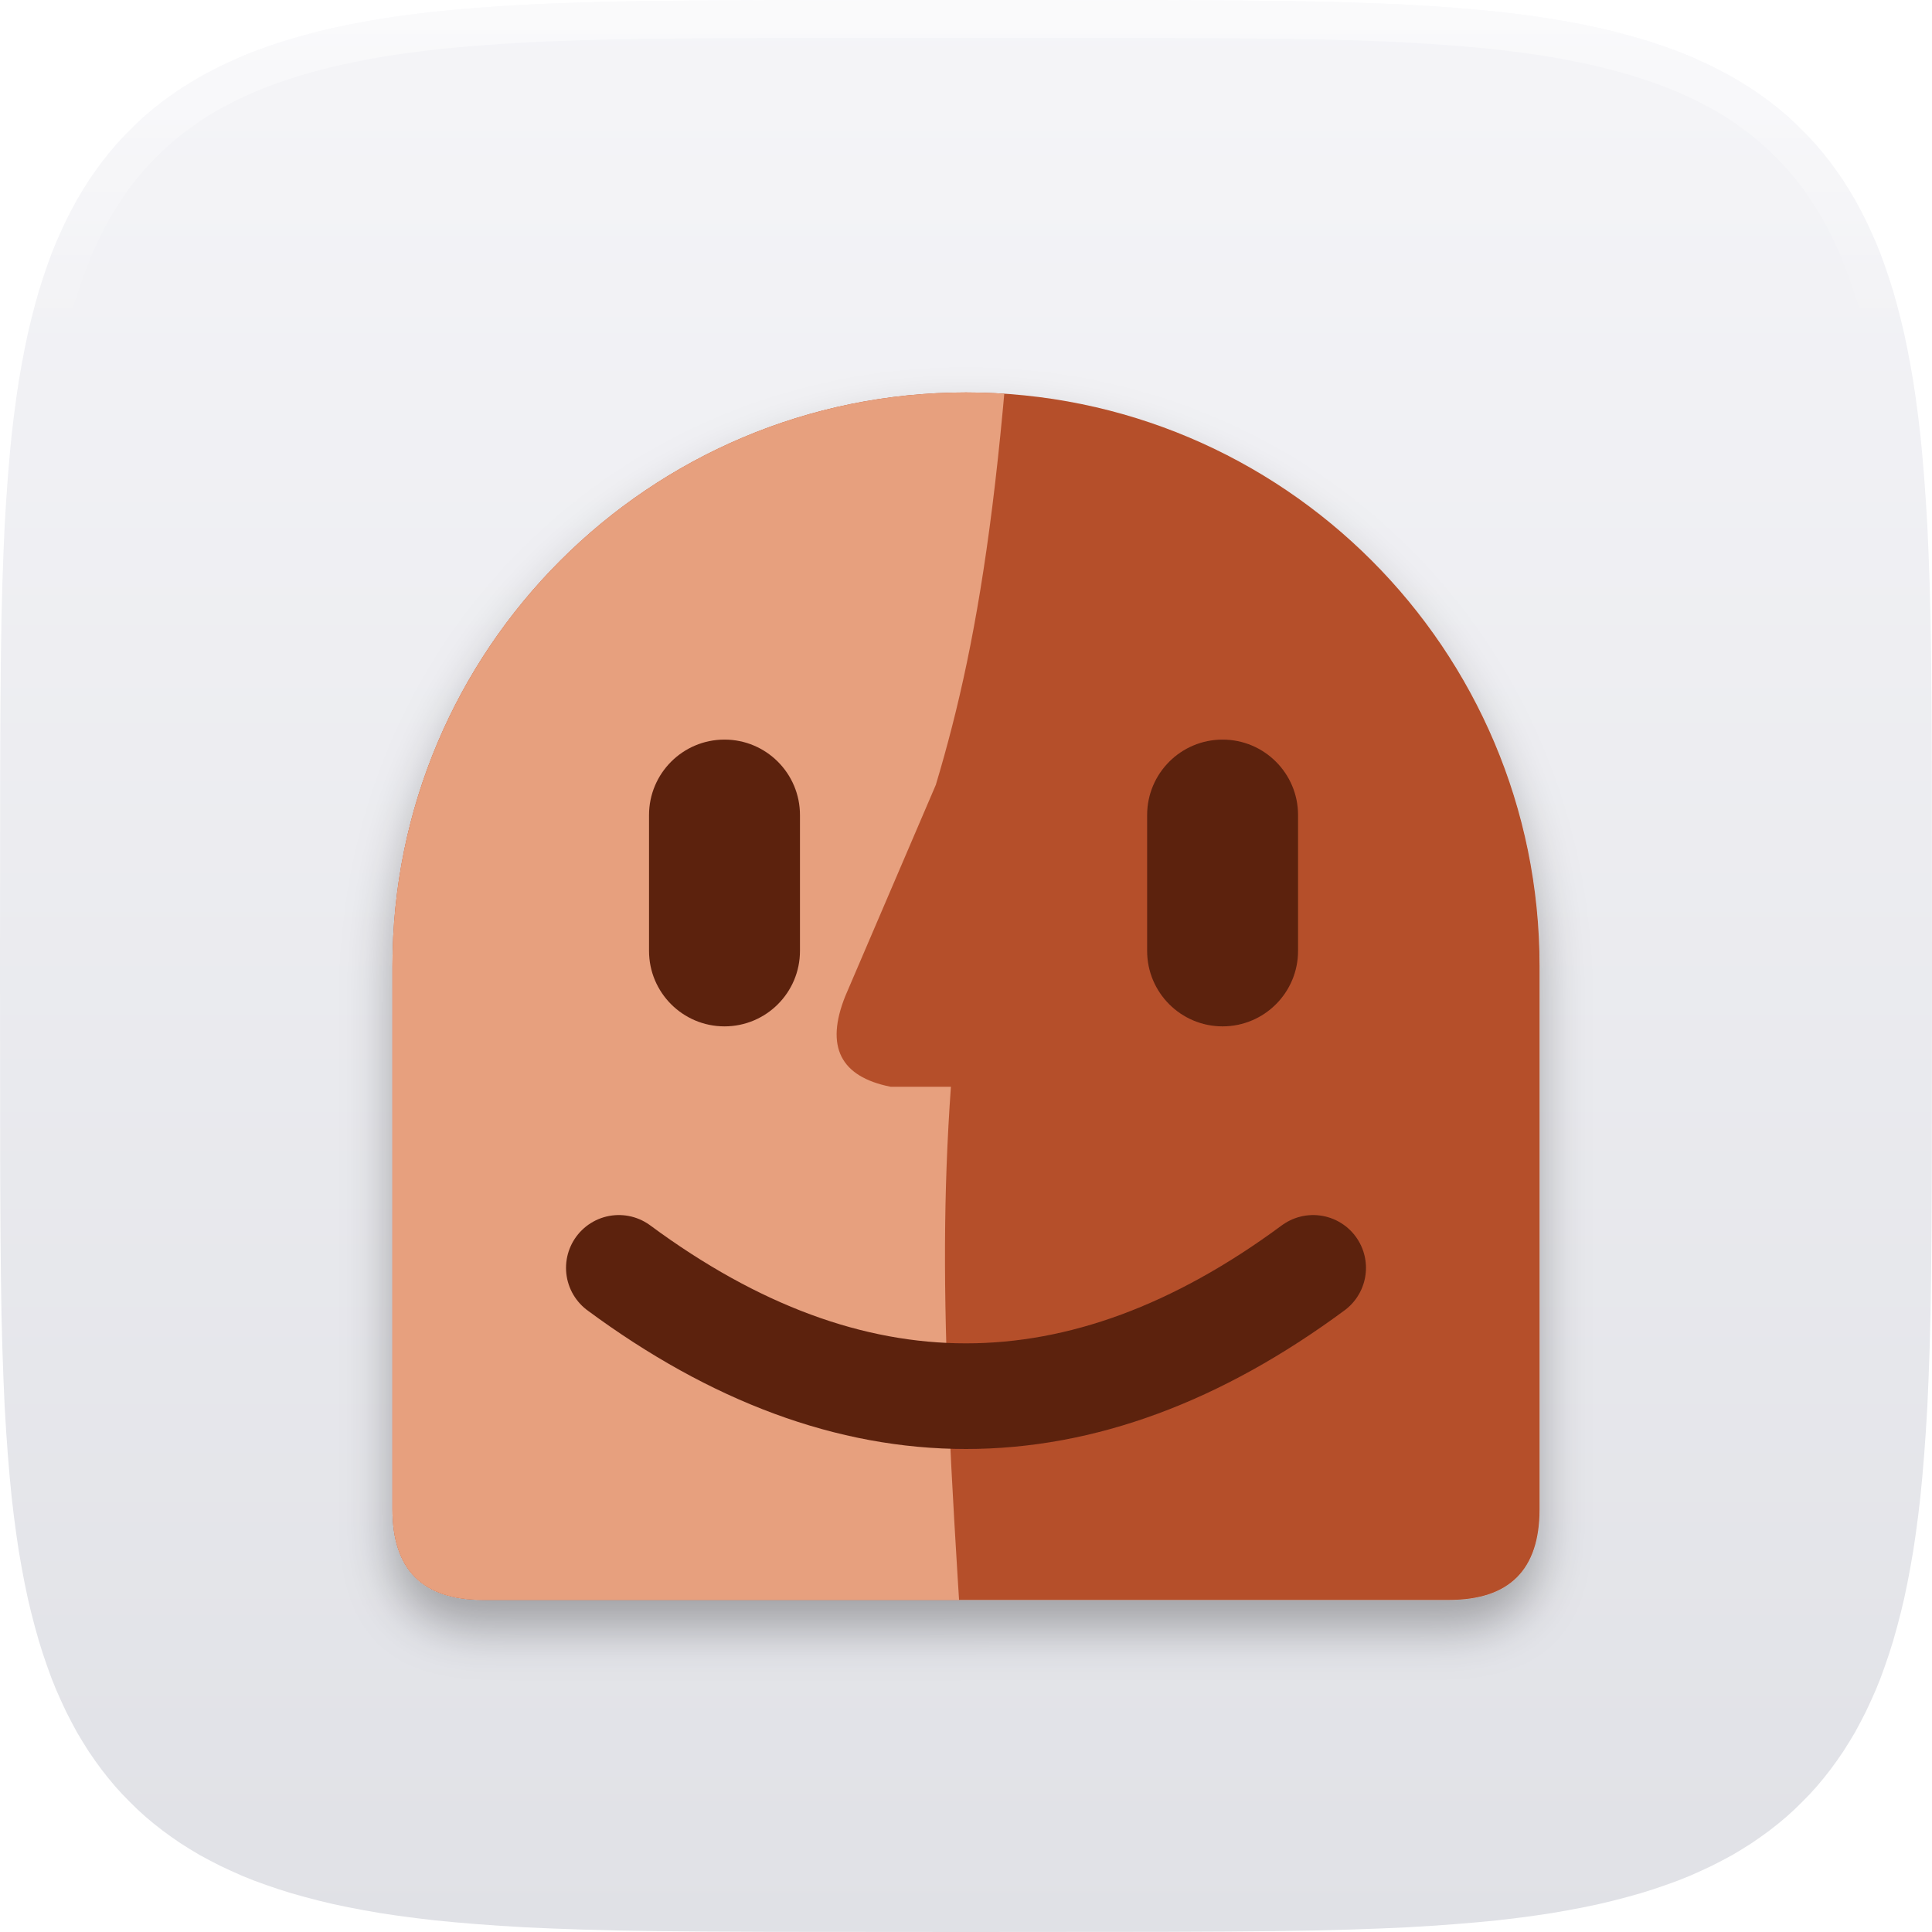
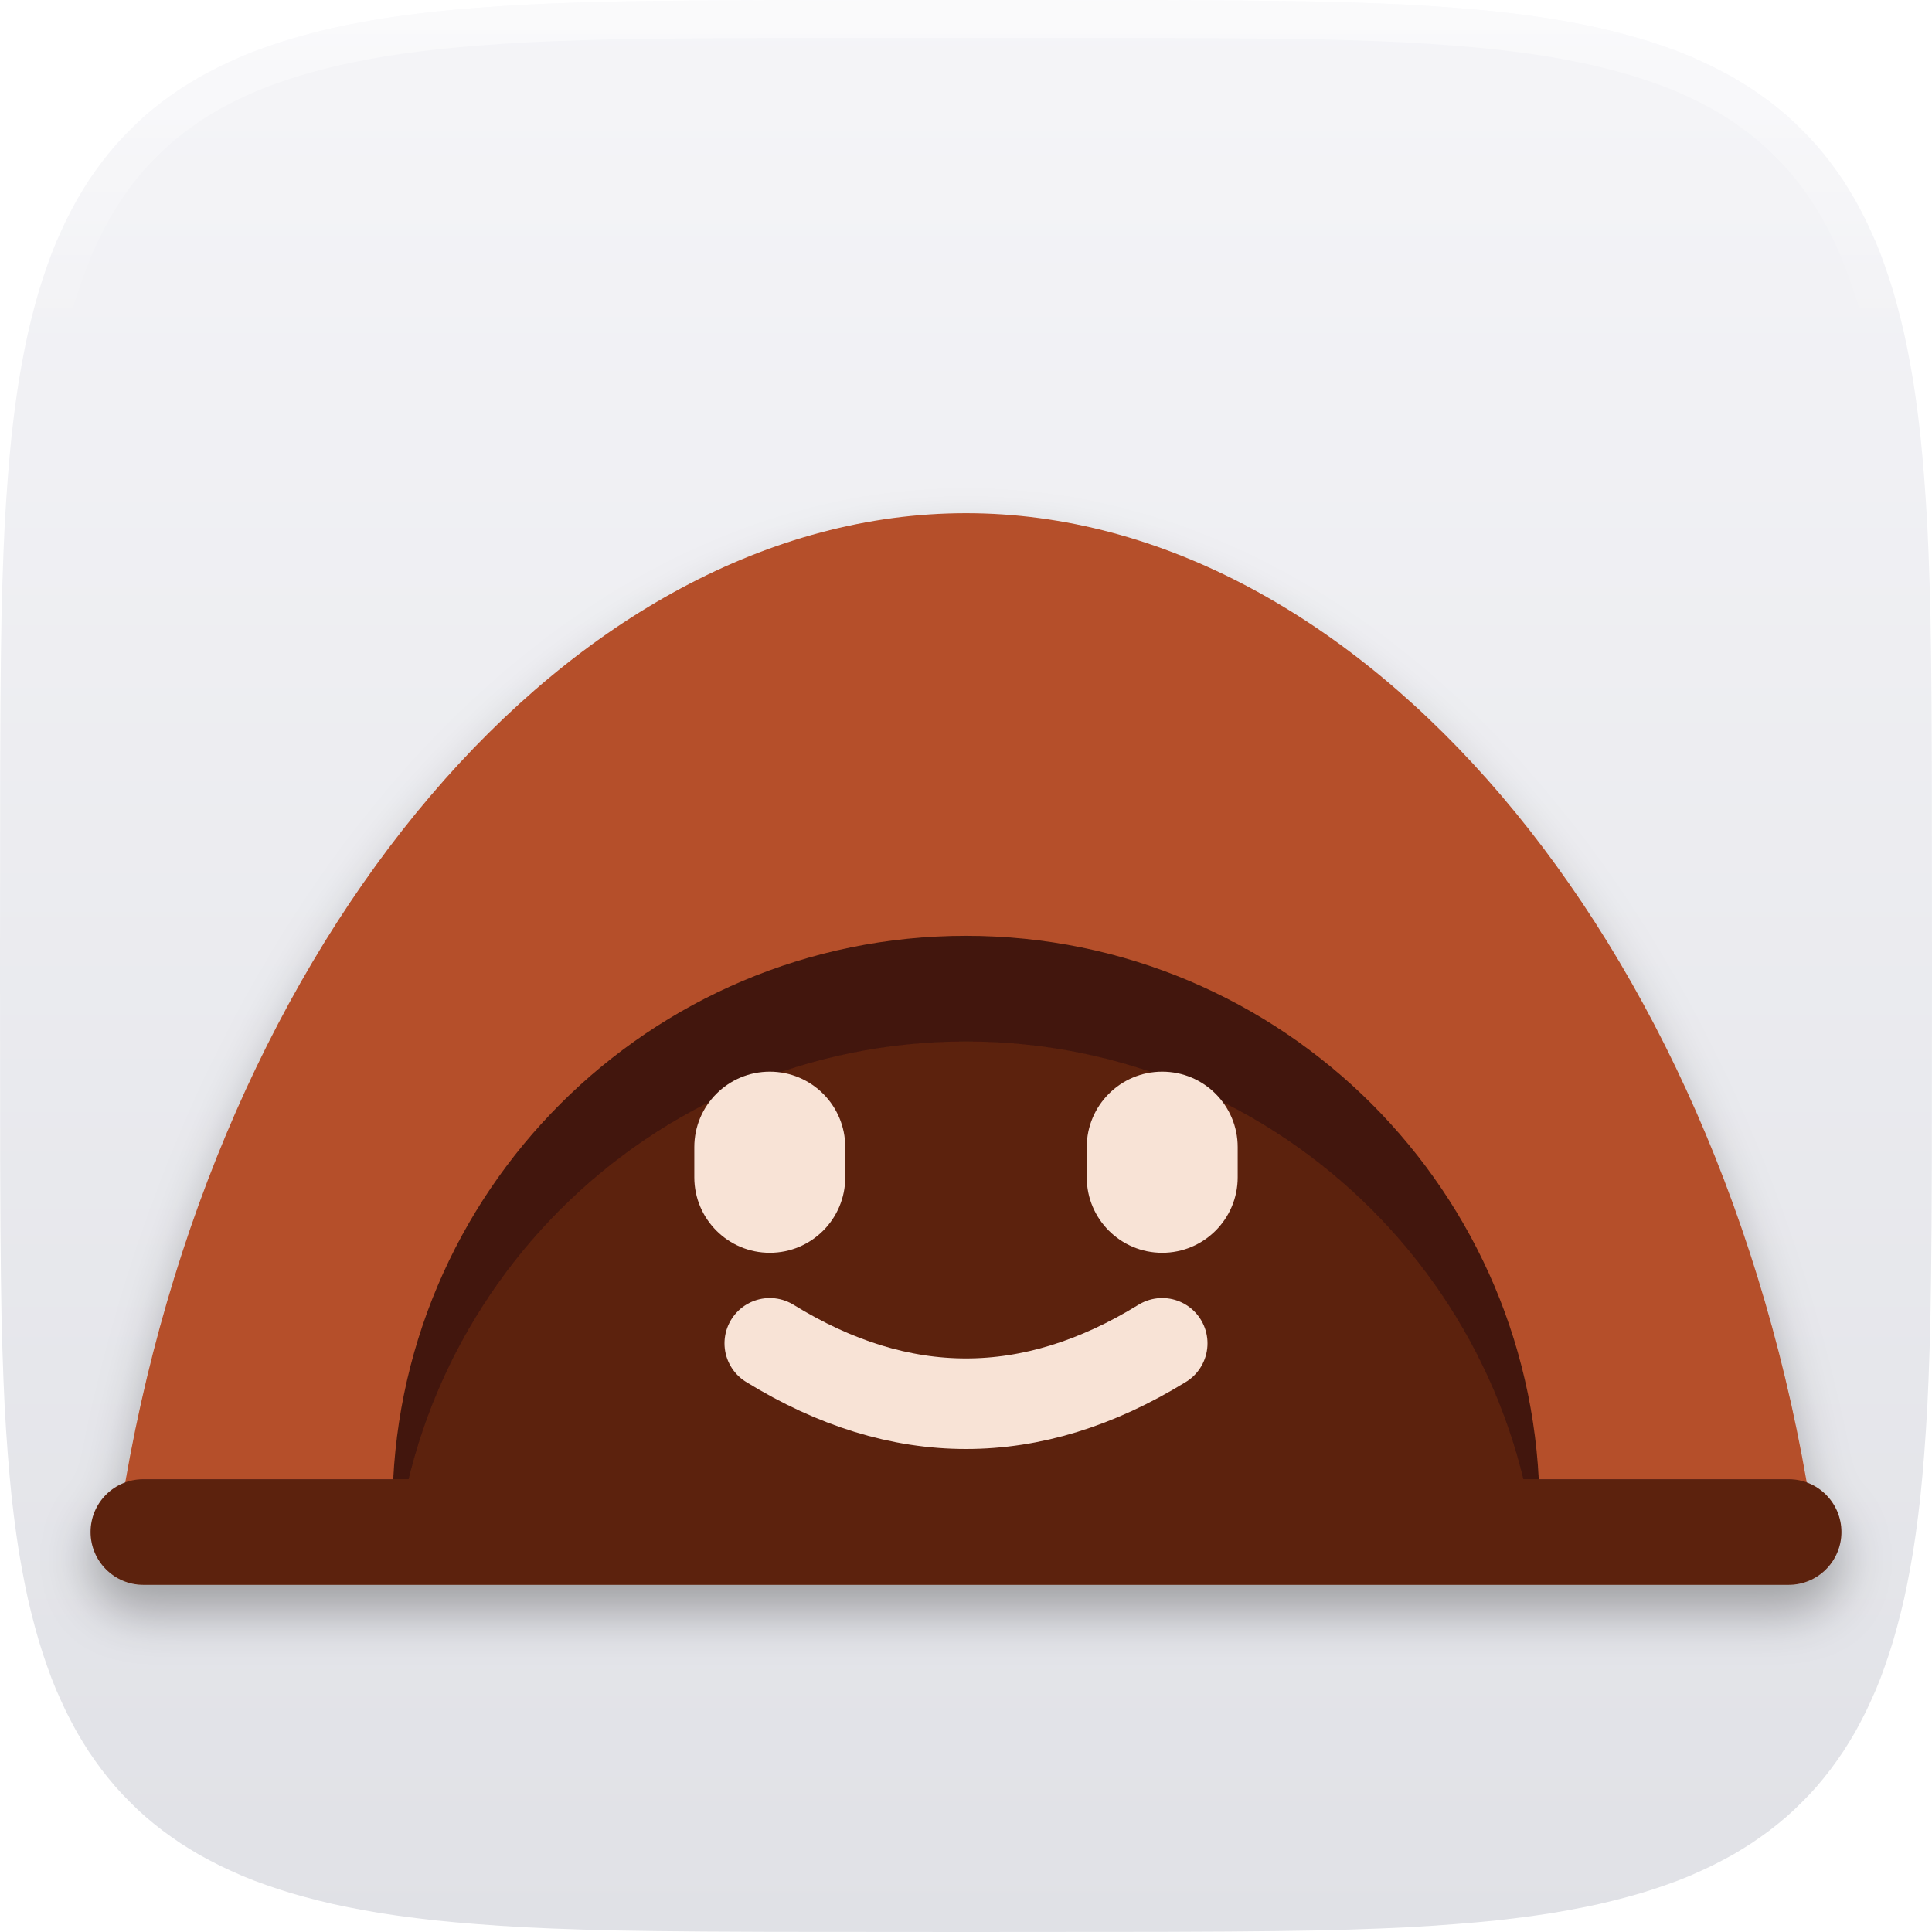
<svg xmlns="http://www.w3.org/2000/svg" width="128" height="128" viewBox="0 0 128 128">
  <defs>
    <linearGradient id="base" x1="0" y1="0" x2="0" y2="1">
      <stop offset="0" stop-color="#F5F5F8" />
      <stop offset="1" stop-color="#E0E1E6" />
    </linearGradient>
    <linearGradient id="hl" gradientUnits="userSpaceOnUse" x1="0" y1="0" x2="0" y2="22">
      <stop offset="0" stop-color="#FFFFFF" stop-opacity="0.5" />
      <stop offset="1" stop-color="#FFFFFF" stop-opacity="0" />
    </linearGradient>
    <clipPath id="tile">
      <path d="M128.00 64.00 L127.99 77.00 L127.97 81.35 L127.94 84.54 L127.90 87.15 L127.84 89.40 L127.77 91.40 L127.69 93.20 L127.59 94.86 L127.48 96.39 L127.36 97.82 L127.23 99.17 L127.08 100.44 L126.92 101.65 L126.75 102.79 L126.56 103.88 L126.36 104.93 L126.15 105.93 L125.92 106.89 L125.68 107.81 L125.43 108.70 L125.16 109.56 L124.88 110.38 L124.59 111.18 L124.28 111.95 L123.95 112.69 L123.62 113.40 L123.26 114.10 L122.90 114.77 L122.51 115.42 L122.12 116.04 L121.70 116.65 L121.27 117.24 L120.83 117.80 L120.37 118.35 L119.89 118.88 L119.39 119.39 L118.88 119.89 L118.35 120.37 L117.80 120.83 L117.24 121.27 L116.65 121.70 L116.04 122.12 L115.42 122.51 L114.77 122.90 L114.10 123.26 L113.40 123.62 L112.69 123.95 L111.95 124.28 L111.18 124.59 L110.38 124.88 L109.56 125.16 L108.70 125.43 L107.81 125.68 L106.89 125.92 L105.93 126.15 L104.93 126.36 L103.88 126.56 L102.79 126.75 L101.65 126.92 L100.44 127.08 L99.17 127.23 L97.82 127.36 L96.39 127.48 L94.86 127.59 L93.20 127.69 L91.40 127.77 L89.40 127.84 L87.15 127.90 L84.54 127.94 L81.35 127.97 L77.00 127.99 L64.00 128.00 L51.00 127.99 L46.65 127.97 L43.46 127.94 L40.85 127.90 L38.60 127.84 L36.60 127.77 L34.80 127.69 L33.14 127.59 L31.61 127.48 L30.18 127.36 L28.83 127.23 L27.56 127.08 L26.35 126.92 L25.21 126.75 L24.12 126.56 L23.07 126.36 L22.07 126.15 L21.11 125.92 L20.19 125.68 L19.30 125.43 L18.44 125.16 L17.62 124.88 L16.82 124.59 L16.05 124.28 L15.31 123.95 L14.60 123.62 L13.90 123.26 L13.23 122.90 L12.58 122.51 L11.96 122.12 L11.35 121.70 L10.76 121.27 L10.20 120.83 L9.65 120.37 L9.12 119.89 L8.61 119.39 L8.11 118.88 L7.63 118.35 L7.17 117.80 L6.73 117.24 L6.30 116.65 L5.88 116.04 L5.49 115.42 L5.10 114.77 L4.74 114.10 L4.38 113.40 L4.05 112.69 L3.72 111.95 L3.41 111.18 L3.12 110.38 L2.84 109.56 L2.57 108.70 L2.32 107.81 L2.08 106.89 L1.85 105.93 L1.64 104.93 L1.44 103.88 L1.25 102.79 L1.08 101.65 L0.92 100.44 L0.77 99.17 L0.64 97.82 L0.52 96.39 L0.41 94.86 L0.31 93.20 L0.23 91.40 L0.16 89.40 L0.10 87.15 L0.06 84.54 L0.03 81.35 L0.01 77.00 L0.00 64.00 L0.01 51.00 L0.03 46.65 L0.06 43.46 L0.10 40.85 L0.16 38.60 L0.23 36.60 L0.31 34.80 L0.41 33.14 L0.52 31.61 L0.64 30.18 L0.77 28.83 L0.92 27.56 L1.08 26.35 L1.25 25.21 L1.44 24.12 L1.64 23.07 L1.85 22.07 L2.08 21.11 L2.32 20.19 L2.57 19.30 L2.84 18.44 L3.12 17.62 L3.41 16.82 L3.72 16.05 L4.05 15.31 L4.38 14.60 L4.74 13.90 L5.10 13.23 L5.49 12.58 L5.88 11.96 L6.30 11.35 L6.73 10.76 L7.17 10.20 L7.63 9.65 L8.11 9.12 L8.61 8.61 L9.12 8.11 L9.65 7.63 L10.20 7.17 L10.76 6.73 L11.35 6.30 L11.96 5.88 L12.58 5.49 L13.23 5.10 L13.90 4.74 L14.60 4.38 L15.31 4.05 L16.05 3.72 L16.82 3.41 L17.62 3.12 L18.44 2.84 L19.30 2.57 L20.19 2.32 L21.11 2.08 L22.07 1.85 L23.07 1.64 L24.12 1.44 L25.21 1.25 L26.35 1.08 L27.56 0.92 L28.83 0.77 L30.18 0.64 L31.61 0.52 L33.14 0.41 L34.80 0.31 L36.60 0.23 L38.60 0.16 L40.85 0.10 L43.46 0.06 L46.65 0.03 L51.00 0.01 L64.00 0.00 L77.00 0.01 L81.35 0.03 L84.54 0.06 L87.15 0.10 L89.40 0.16 L91.40 0.23 L93.20 0.31 L94.86 0.41 L96.39 0.52 L97.82 0.64 L99.17 0.77 L100.44 0.92 L101.65 1.08 L102.79 1.25 L103.88 1.44 L104.93 1.64 L105.93 1.85 L106.89 2.08 L107.81 2.32 L108.70 2.57 L109.56 2.84 L110.38 3.12 L111.18 3.41 L111.95 3.72 L112.69 4.05 L113.40 4.38 L114.10 4.74 L114.77 5.10 L115.42 5.49 L116.04 5.88 L116.65 6.30 L117.24 6.73 L117.80 7.17 L118.35 7.63 L118.88 8.11 L119.39 8.61 L119.89 9.12 L120.37 9.65 L120.83 10.20 L121.27 10.76 L121.70 11.35 L122.12 11.96 L122.51 12.58 L122.90 13.23 L123.26 13.90 L123.62 14.60 L123.95 15.31 L124.28 16.05 L124.59 16.82 L124.88 17.62 L125.16 18.44 L125.43 19.30 L125.68 20.19 L125.92 21.11 L126.15 22.07 L126.36 23.07 L126.56 24.12 L126.75 25.21 L126.92 26.35 L127.08 27.56 L127.23 28.83 L127.36 30.18 L127.48 31.61 L127.59 33.14 L127.69 34.80 L127.77 36.60 L127.84 38.60 L127.90 40.85 L127.94 43.46 L127.97 46.65 L127.99 51.00 Z" />
    </clipPath>
    <filter id="drop" x="-30%" y="-30%" width="160%" height="170%">
      <feDropShadow dx="0" dy="1.8" stdDeviation="1.6" flood-color="#000000" flood-opacity="0.3" />
    </filter>
-     <clipPath id="head">
-       <path d="M26 100 V64 A38 38 0 0 1 102 64 V100 Q102 106 96 106 H32 Q26 106 26 100 Z" />
+     <clipPath id="hole">
+       <path d="M26 100 A38 38 0 0 1 102 100 Z" />
    </clipPath>
  </defs>
  <path d="M128.00 64.00 L127.99 77.00 L127.97 81.35 L127.94 84.54 L127.90 87.15 L127.84 89.40 L127.77 91.40 L127.69 93.20 L127.59 94.86 L127.48 96.39 L127.36 97.82 L127.23 99.17 L127.08 100.44 L126.92 101.65 L126.75 102.79 L126.56 103.88 L126.36 104.93 L126.15 105.93 L125.92 106.89 L125.68 107.81 L125.43 108.70 L125.16 109.56 L124.88 110.38 L124.59 111.18 L124.28 111.95 L123.95 112.69 L123.62 113.40 L123.26 114.10 L122.90 114.77 L122.51 115.42 L122.12 116.04 L121.70 116.65 L121.27 117.24 L120.83 117.80 L120.37 118.35 L119.89 118.88 L119.39 119.39 L118.88 119.89 L118.35 120.37 L117.80 120.83 L117.24 121.27 L116.65 121.70 L116.04 122.12 L115.42 122.51 L114.77 122.90 L114.10 123.26 L113.40 123.62 L112.69 123.95 L111.95 124.28 L111.18 124.59 L110.38 124.88 L109.56 125.16 L108.70 125.43 L107.81 125.68 L106.89 125.92 L105.93 126.15 L104.93 126.36 L103.88 126.56 L102.79 126.75 L101.65 126.92 L100.44 127.08 L99.17 127.23 L97.82 127.36 L96.39 127.48 L94.86 127.59 L93.20 127.69 L91.40 127.77 L89.40 127.84 L87.15 127.90 L84.54 127.94 L81.35 127.97 L77.00 127.99 L64.00 128.00 L51.00 127.99 L46.65 127.97 L43.46 127.94 L40.85 127.90 L38.60 127.84 L36.60 127.77 L34.80 127.69 L33.14 127.59 L31.61 127.48 L30.18 127.36 L28.83 127.23 L27.56 127.08 L26.35 126.92 L25.21 126.75 L24.12 126.56 L23.07 126.36 L22.07 126.15 L21.11 125.92 L20.19 125.68 L19.30 125.43 L18.44 125.16 L17.62 124.88 L16.82 124.59 L16.05 124.28 L15.31 123.95 L14.60 123.62 L13.90 123.26 L13.23 122.90 L12.58 122.51 L11.96 122.12 L11.35 121.70 L10.76 121.27 L10.20 120.83 L9.65 120.37 L9.12 119.89 L8.61 119.39 L8.11 118.88 L7.63 118.35 L7.17 117.80 L6.73 117.24 L6.30 116.65 L5.88 116.04 L5.49 115.42 L5.10 114.77 L4.74 114.10 L4.38 113.40 L4.05 112.69 L3.72 111.95 L3.41 111.18 L3.12 110.38 L2.84 109.56 L2.57 108.70 L2.32 107.81 L2.08 106.89 L1.85 105.93 L1.64 104.93 L1.44 103.88 L1.25 102.79 L1.08 101.65 L0.92 100.44 L0.77 99.17 L0.64 97.82 L0.52 96.39 L0.41 94.86 L0.31 93.20 L0.23 91.40 L0.16 89.40 L0.10 87.15 L0.06 84.54 L0.03 81.35 L0.01 77.00 L0.00 64.00 L0.01 51.00 L0.03 46.65 L0.06 43.46 L0.10 40.85 L0.16 38.60 L0.23 36.60 L0.31 34.80 L0.41 33.14 L0.52 31.61 L0.64 30.18 L0.77 28.83 L0.92 27.56 L1.08 26.35 L1.25 25.21 L1.44 24.12 L1.64 23.07 L1.85 22.07 L2.08 21.11 L2.32 20.19 L2.57 19.30 L2.84 18.44 L3.12 17.62 L3.41 16.82 L3.72 16.05 L4.05 15.31 L4.38 14.60 L4.74 13.90 L5.10 13.23 L5.49 12.58 L5.88 11.96 L6.30 11.35 L6.73 10.76 L7.17 10.20 L7.63 9.65 L8.11 9.12 L8.61 8.61 L9.12 8.11 L9.65 7.63 L10.20 7.17 L10.76 6.73 L11.35 6.30 L11.96 5.88 L12.58 5.49 L13.23 5.10 L13.90 4.74 L14.60 4.38 L15.31 4.05 L16.05 3.72 L16.82 3.41 L17.62 3.12 L18.44 2.84 L19.30 2.57 L20.19 2.32 L21.11 2.08 L22.07 1.85 L23.07 1.64 L24.12 1.44 L25.21 1.25 L26.35 1.08 L27.56 0.92 L28.83 0.77 L30.18 0.64 L31.61 0.52 L33.14 0.41 L34.80 0.31 L36.60 0.23 L38.60 0.16 L40.85 0.10 L43.46 0.06 L46.65 0.03 L51.00 0.01 L64.00 0.00 L77.00 0.01 L81.35 0.03 L84.54 0.06 L87.15 0.10 L89.40 0.16 L91.40 0.23 L93.20 0.31 L94.86 0.41 L96.39 0.52 L97.82 0.64 L99.17 0.77 L100.44 0.92 L101.65 1.08 L102.79 1.25 L103.88 1.44 L104.93 1.64 L105.93 1.85 L106.89 2.08 L107.81 2.32 L108.70 2.57 L109.56 2.84 L110.38 3.12 L111.18 3.41 L111.95 3.72 L112.69 4.05 L113.40 4.38 L114.10 4.74 L114.77 5.10 L115.42 5.49 L116.04 5.88 L116.65 6.30 L117.24 6.73 L117.80 7.17 L118.35 7.63 L118.88 8.11 L119.39 8.61 L119.89 9.12 L120.37 9.65 L120.83 10.20 L121.27 10.76 L121.70 11.35 L122.12 11.96 L122.51 12.58 L122.90 13.23 L123.26 13.90 L123.62 14.60 L123.95 15.31 L124.28 16.05 L124.59 16.82 L124.88 17.62 L125.16 18.44 L125.43 19.30 L125.68 20.19 L125.92 21.11 L126.15 22.07 L126.36 23.07 L126.56 24.12 L126.75 25.21 L126.92 26.35 L127.08 27.56 L127.23 28.83 L127.36 30.18 L127.48 31.61 L127.59 33.14 L127.69 34.80 L127.77 36.60 L127.84 38.60 L127.90 40.85 L127.94 43.46 L127.97 46.65 L127.99 51.00 Z" fill="url(#base)" />
  <g clip-path="url(#tile)">
    <path d="M128.00 64.00 L127.99 77.00 L127.97 81.35 L127.94 84.54 L127.90 87.15 L127.84 89.40 L127.77 91.40 L127.69 93.20 L127.59 94.86 L127.48 96.39 L127.36 97.82 L127.23 99.17 L127.08 100.44 L126.92 101.65 L126.75 102.79 L126.56 103.88 L126.36 104.93 L126.15 105.93 L125.92 106.89 L125.68 107.81 L125.43 108.70 L125.16 109.56 L124.88 110.38 L124.59 111.18 L124.28 111.95 L123.95 112.69 L123.62 113.40 L123.26 114.10 L122.90 114.77 L122.51 115.42 L122.12 116.04 L121.70 116.65 L121.27 117.24 L120.83 117.80 L120.37 118.35 L119.89 118.88 L119.39 119.39 L118.88 119.89 L118.35 120.37 L117.80 120.83 L117.24 121.27 L116.65 121.70 L116.04 122.12 L115.42 122.51 L114.77 122.90 L114.10 123.26 L113.40 123.62 L112.69 123.95 L111.95 124.28 L111.18 124.59 L110.38 124.88 L109.56 125.16 L108.70 125.43 L107.81 125.68 L106.89 125.92 L105.93 126.15 L104.93 126.36 L103.88 126.56 L102.79 126.75 L101.65 126.92 L100.44 127.08 L99.17 127.23 L97.82 127.36 L96.39 127.48 L94.86 127.59 L93.20 127.69 L91.40 127.77 L89.40 127.84 L87.15 127.90 L84.54 127.94 L81.35 127.97 L77.00 127.99 L64.00 128.00 L51.00 127.99 L46.65 127.97 L43.46 127.94 L40.85 127.90 L38.60 127.84 L36.60 127.77 L34.80 127.69 L33.14 127.59 L31.61 127.48 L30.18 127.36 L28.83 127.23 L27.56 127.08 L26.35 126.92 L25.21 126.75 L24.12 126.56 L23.07 126.36 L22.07 126.15 L21.11 125.92 L20.19 125.68 L19.30 125.43 L18.44 125.16 L17.62 124.88 L16.82 124.59 L16.05 124.28 L15.31 123.95 L14.60 123.62 L13.90 123.26 L13.23 122.90 L12.58 122.51 L11.96 122.12 L11.35 121.70 L10.76 121.27 L10.20 120.83 L9.65 120.37 L9.12 119.89 L8.61 119.39 L8.11 118.88 L7.63 118.35 L7.17 117.80 L6.73 117.24 L6.30 116.65 L5.88 116.04 L5.49 115.42 L5.10 114.77 L4.74 114.10 L4.38 113.40 L4.05 112.69 L3.72 111.95 L3.41 111.18 L3.12 110.38 L2.84 109.56 L2.57 108.70 L2.32 107.81 L2.08 106.89 L1.85 105.93 L1.64 104.93 L1.44 103.88 L1.25 102.79 L1.08 101.65 L0.92 100.44 L0.77 99.17 L0.64 97.82 L0.52 96.39 L0.41 94.86 L0.31 93.20 L0.23 91.40 L0.16 89.40 L0.10 87.15 L0.06 84.54 L0.03 81.35 L0.01 77.00 L0.00 64.00 L0.01 51.00 L0.03 46.65 L0.06 43.46 L0.10 40.85 L0.16 38.60 L0.23 36.60 L0.31 34.80 L0.41 33.14 L0.52 31.61 L0.64 30.18 L0.77 28.83 L0.92 27.56 L1.08 26.35 L1.25 25.21 L1.44 24.12 L1.64 23.07 L1.85 22.07 L2.08 21.11 L2.32 20.19 L2.57 19.30 L2.84 18.44 L3.12 17.62 L3.41 16.82 L3.72 16.05 L4.05 15.31 L4.38 14.60 L4.74 13.90 L5.10 13.23 L5.49 12.58 L5.88 11.96 L6.30 11.35 L6.73 10.76 L7.17 10.20 L7.63 9.65 L8.11 9.12 L8.61 8.61 L9.12 8.11 L9.65 7.63 L10.20 7.17 L10.76 6.73 L11.35 6.30 L11.96 5.88 L12.58 5.49 L13.23 5.10 L13.90 4.74 L14.60 4.38 L15.31 4.05 L16.05 3.72 L16.82 3.41 L17.62 3.12 L18.44 2.84 L19.30 2.57 L20.19 2.32 L21.11 2.08 L22.07 1.85 L23.07 1.64 L24.12 1.44 L25.21 1.25 L26.35 1.08 L27.56 0.92 L28.83 0.77 L30.18 0.64 L31.61 0.52 L33.14 0.41 L34.80 0.31 L36.60 0.23 L38.60 0.16 L40.85 0.10 L43.46 0.06 L46.65 0.03 L51.00 0.01 L64.00 0.00 L77.00 0.01 L81.35 0.03 L84.54 0.06 L87.15 0.10 L89.40 0.16 L91.40 0.23 L93.20 0.31 L94.86 0.41 L96.39 0.52 L97.82 0.64 L99.17 0.77 L100.44 0.92 L101.65 1.08 L102.79 1.25 L103.88 1.44 L104.93 1.64 L105.93 1.85 L106.89 2.08 L107.81 2.32 L108.70 2.57 L109.56 2.84 L110.38 3.12 L111.18 3.41 L111.95 3.72 L112.69 4.05 L113.40 4.38 L114.10 4.74 L114.77 5.10 L115.42 5.49 L116.04 5.88 L116.65 6.30 L117.24 6.73 L117.80 7.17 L118.35 7.63 L118.88 8.11 L119.39 8.61 L119.89 9.12 L120.37 9.65 L120.83 10.20 L121.27 10.76 L121.70 11.35 L122.12 11.96 L122.51 12.58 L122.90 13.23 L123.26 13.90 L123.62 14.60 L123.95 15.31 L124.28 16.05 L124.59 16.82 L124.88 17.62 L125.16 18.44 L125.43 19.30 L125.68 20.19 L125.92 21.11 L126.15 22.07 L126.36 23.07 L126.56 24.12 L126.75 25.21 L126.92 26.35 L127.08 27.56 L127.23 28.83 L127.36 30.18 L127.48 31.61 L127.59 33.14 L127.69 34.80 L127.77 36.60 L127.84 38.60 L127.90 40.85 L127.94 43.46 L127.97 46.65 L127.99 51.00 Z" fill="none" stroke="url(#hl)" stroke-width="5" />
    <g filter="url(#drop)">
-       <path d="M26 100 V64 A38 38 0 0 1 102 64 V100 Q102 106 96 106 H32 Q26 106 26 100 Z" fill="#B5502C" />
-       <path clip-path="url(#head)" d="M0 0 H68 C67 30 65 42 62 52 L56 66 Q54 71 59 72 H63 C62 86 63 98 65 128 H0 Z" fill="#E7A07E" />
-       <rect x="43" y="49" width="10" height="19" rx="5" fill="#5C2210" />
-       <rect x="76" y="49" width="10" height="19" rx="5" fill="#5C2210" />
-       <path d="M41 84 Q64 101 87 84" fill="none" stroke="#5C2210" stroke-width="7" stroke-linecap="round" />
+       <path d="M8 100 C14 62 38 34 64 34 C90 34 114 62 120 100 Z" fill="#B5502C" />
+       <path d="M26 100 A38 38 0 0 1 102 100 Z" fill="#43170A" />
+       <path clip-path="url(#hole)" d="M26 107 A38 38 0 0 1 102 107 Z" fill="#5C2210" />
+       <rect x="46" y="71" width="10" height="12" rx="5" fill="#F8E3D6" />
+       <rect x="72" y="71" width="10" height="12" rx="5" fill="#F8E3D6" />
+       <path d="M51 89 Q64 97 77 89" fill="none" stroke="#F8E3D6" stroke-width="6" stroke-linecap="round" />
+       <path d="M9.5 98 H118.5 A3.5 3.5 0 0 1 118.5 105 H9.5 A3.5 3.5 0 0 1 9.5 98 Z" fill="#5C2210" />
    </g>
  </g>
</svg>
